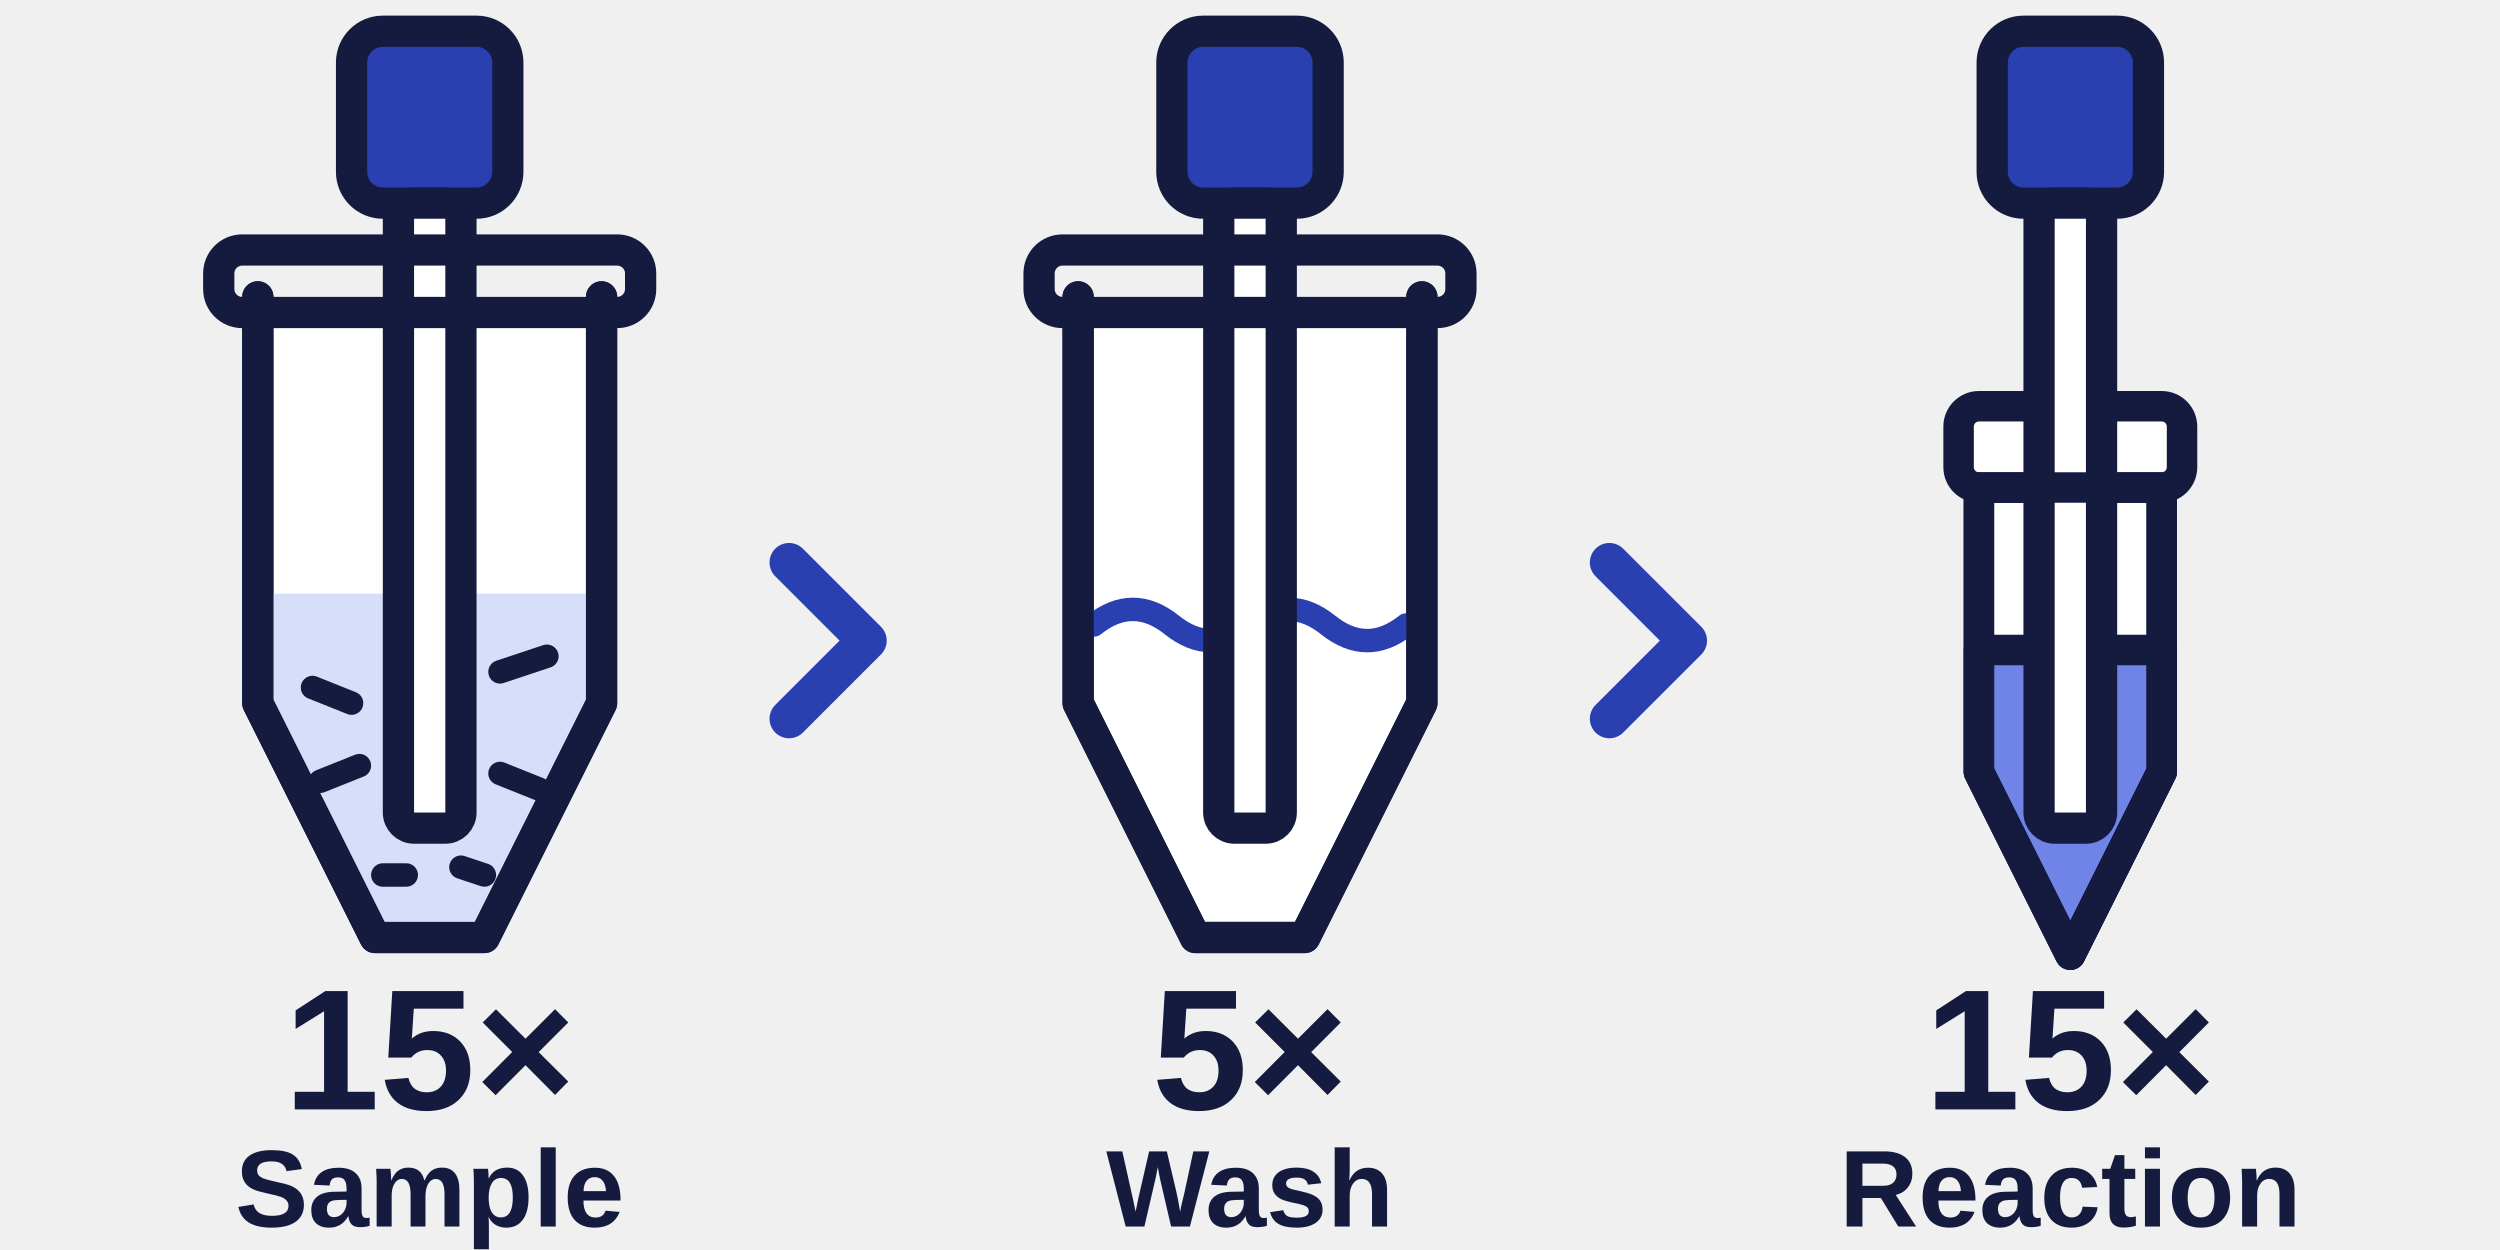
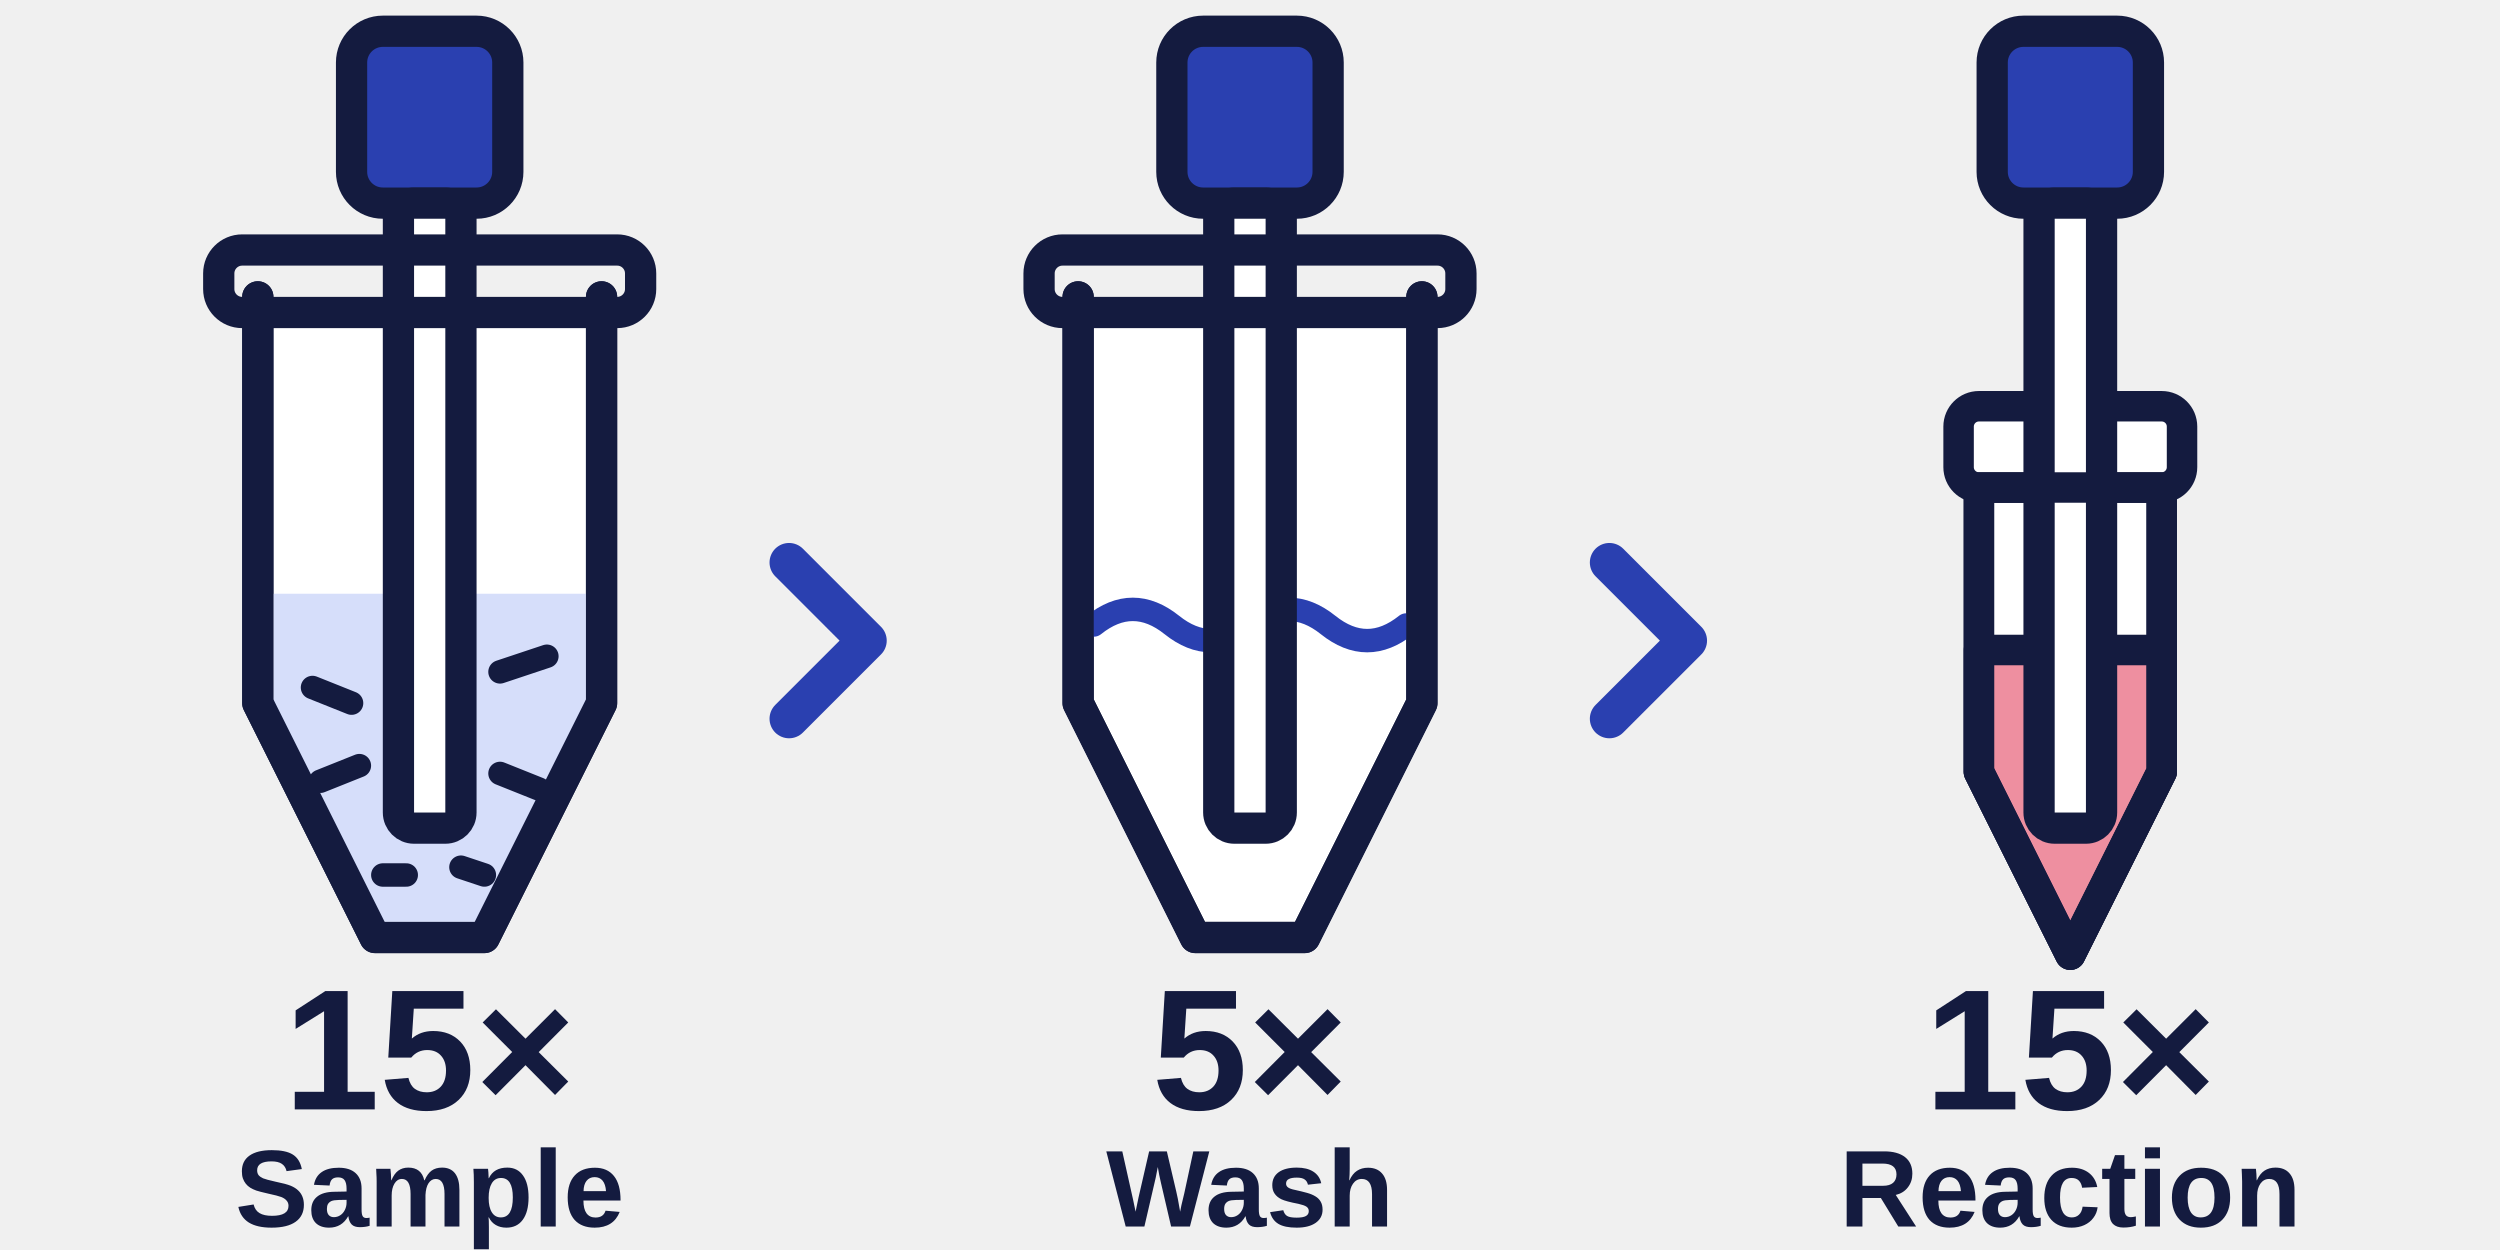
<svg xmlns="http://www.w3.org/2000/svg" viewBox="0 0 320 160" fill="none" stroke="#141b3f" stroke-width="4" stroke-linecap="round" stroke-linejoin="round">
  <style>.s{animation:d .7s ease-in-out 6}@keyframes d{50%{transform:translateY(-26px)}}text{font:700 22px Arial,Helvetica,sans-serif;fill:#141b3f;stroke:none;text-anchor:middle}.n{font-size:14px}@media (prefers-reduced-motion:reduce){*{animation:none!important}}</style>
  <defs>
    <path id="b" d="M-22 38V90L-7 120H7L22 90V38" />
    <path id="q" d="M-20 76V90L-6 118H6L20 90V76z" stroke="none" />
    <rect id="r" x="-27" y="32" width="54" height="8" rx="3" />
    <path id="t" d="M-9 8v28l9 18 9-18V8z" />
    <g id="s">
      <rect x="-10" y="4" width="20" height="22" rx="4" fill="#2a40b0" />
      <rect x="-4" y="26" width="8" height="80" rx="2" fill="#fff" />
    </g>
  </defs>
  <g transform="translate(55 0)">
    <use href="#b" fill="#fff" />
    <use href="#q" fill="#d6defa" />
    <path d="M-15 88l5 2M9 86l6-2M-14 100l5-2M9 99l5 2M-6 112h3M4 111l3 1" stroke-width="3" />
    <g class="s">
      <use href="#s" />
    </g>
    <use href="#b" />
    <use href="#r" />
  </g>
  <g transform="translate(160 0)">
    <use href="#b" fill="#fff" />
    <path d="M-20 80q5-4 10 0t10 0 10 0 10 0" stroke="#2a40b0" stroke-width="3" />
    <g class="s">
      <use href="#s" />
    </g>
    <use href="#b" />
    <use href="#r" />
  </g>
  <g transform="translate(265 52) scale(1.3)" stroke-width="3">
    <use href="#t" fill="#fff" />
-     <path d="M-9 24v12l9 18 9-18V24z" fill="#6f84e6" />
+     <path d="M-9 24v12l9 18 9-18V24z" fill="#ee8fa0" />
    <rect x="-11" y="0" width="22" height="8" rx="2" fill="#fff" />
  </g>
  <g class="s">
    <use href="#s" x="265" />
  </g>
  <use href="#t" transform="translate(265 52) scale(1.3)" stroke-width="3" />
  <path d="M101 72l10 10-10 10M206 72l10 10-10 10" stroke="#2a40b0" stroke-width="5" />
  <text x="55" y="142">15×</text>
  <text x="160" y="142">5×</text>
  <text x="265" y="142">15×</text>
  <text class="n" x="55" y="157">Sample</text>
  <text class="n" x="160" y="157">Wash</text>
  <text class="n" x="265" y="157">Reaction</text>
</svg>
